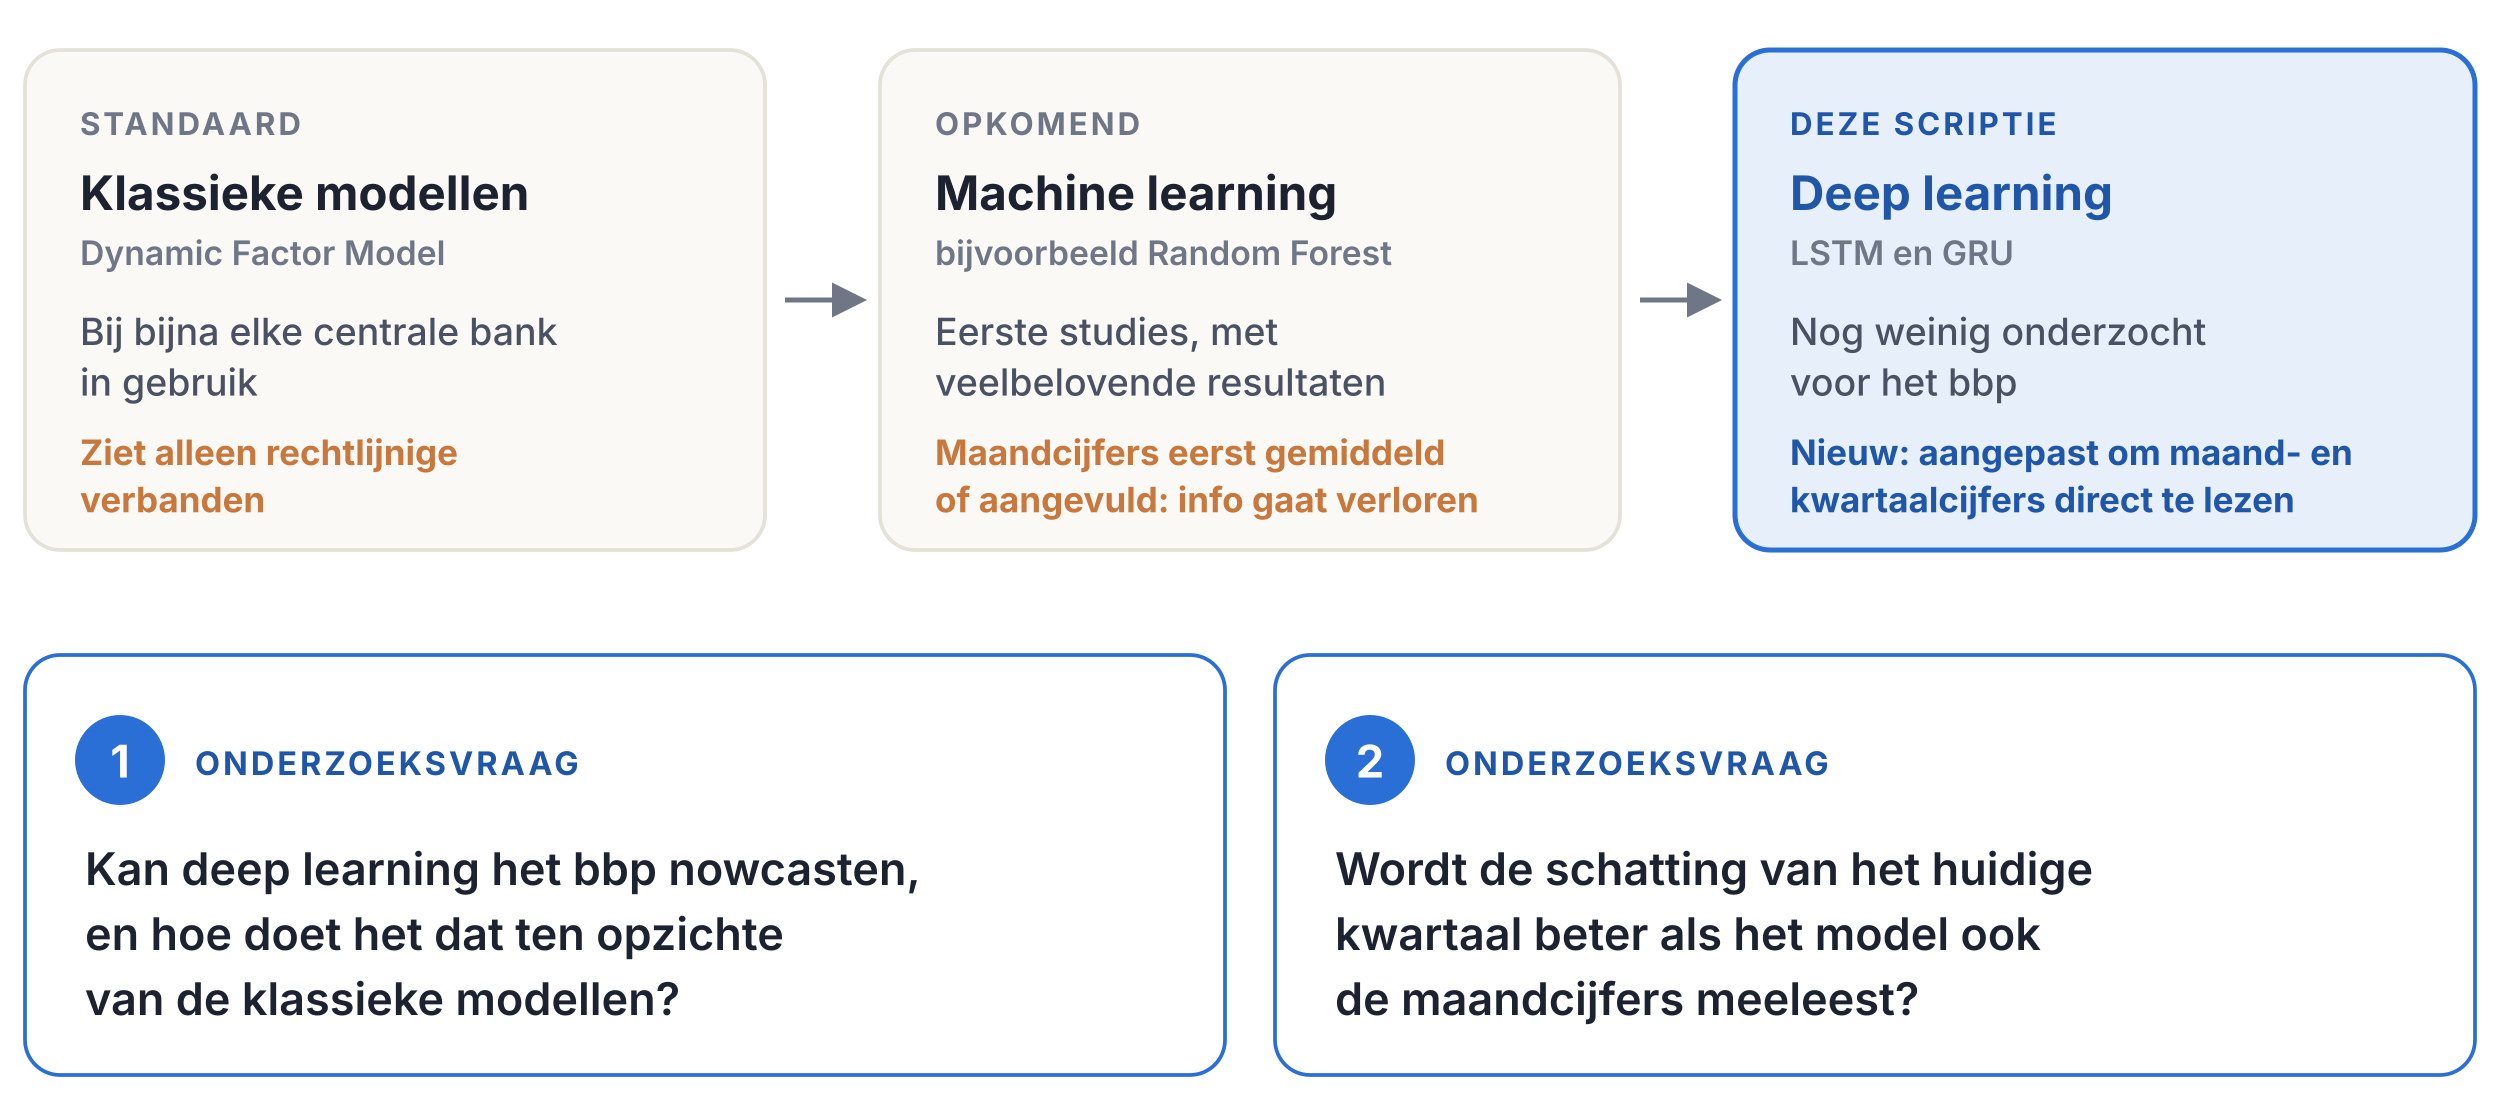
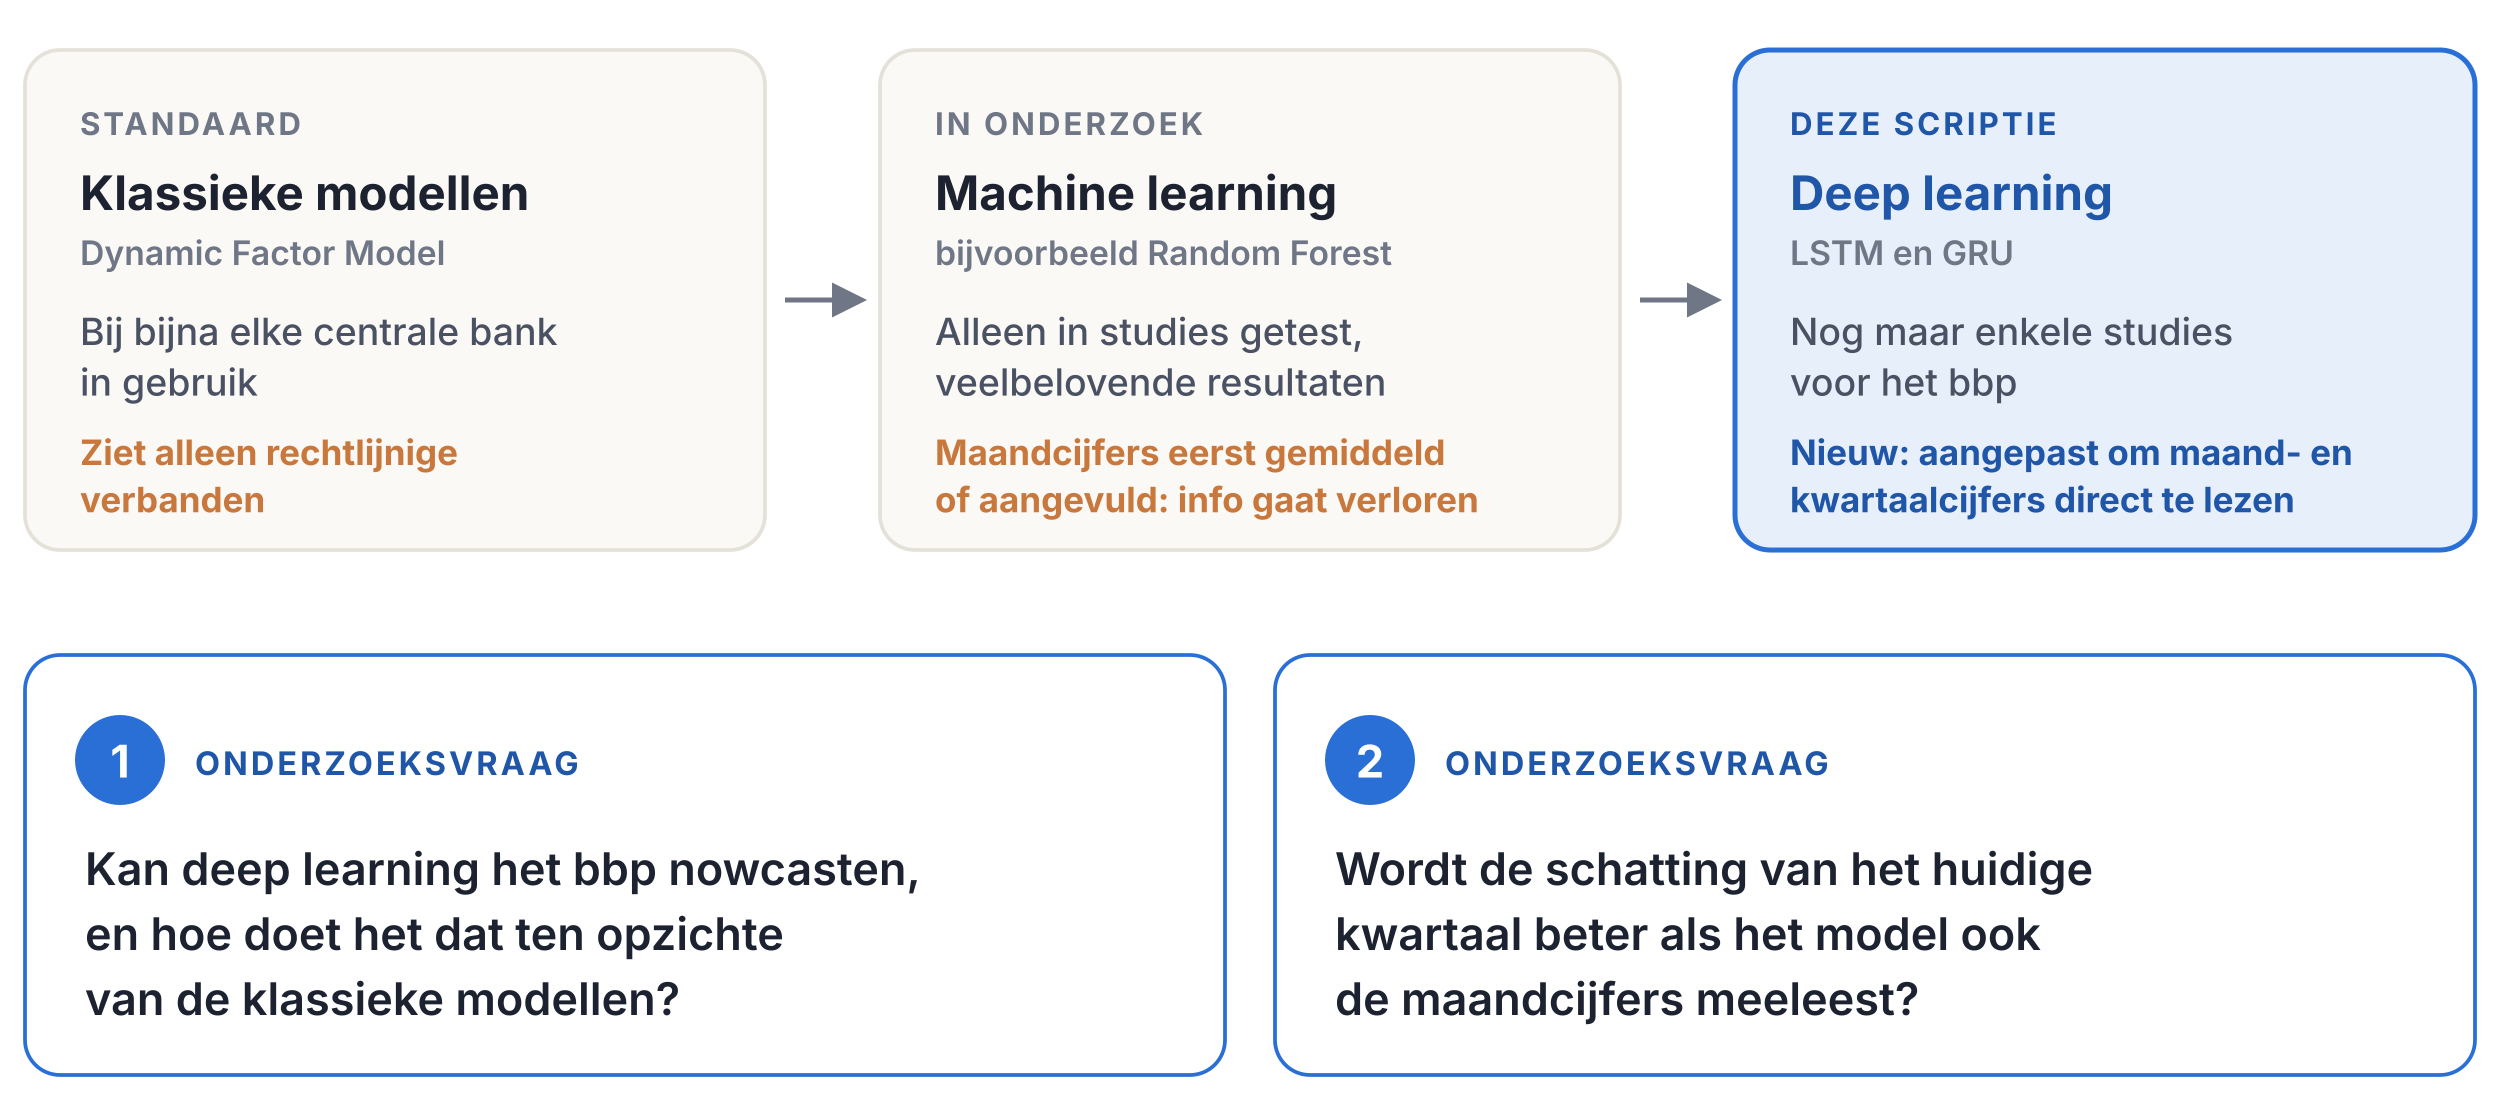
<svg xmlns="http://www.w3.org/2000/svg" viewBox="0 0 1000 440" width="1000" height="440" font-family="Inter, 'Segoe UI', Helvetica, Arial, sans-serif">
  <rect width="1000" height="440" fill="#ffffff" />
  <defs>
    <marker id="a" viewBox="0 0 10 10" refX="8" refY="5" markerWidth="7" markerHeight="7" orient="auto">
      <path d="M0,0 L10,5 L0,10 z" fill="#6f7686" />
    </marker>
  </defs>
  <rect x="10" y="20" width="296" height="200" rx="14" fill="#faf9f6" stroke="#e4e1d8" stroke-width="1.5" />
  <text x="32" y="54" font-size="12.5" fill="#6f7686" font-weight="700" text-anchor="start" letter-spacing="1.2">STANDAARD</text>
  <text x="32" y="84" font-size="19" fill="#1d2230" font-weight="700" text-anchor="start">Klassieke modellen</text>
  <text x="32" y="106" font-size="13.5" fill="#6f7686" font-weight="600" text-anchor="start">Dynamic Factor Model</text>
  <text x="32" y="138.0" font-size="15" fill="#4a5163" font-weight="500" text-anchor="start">Bij bijna elke centrale bank</text>
  <text x="32" y="158.25" font-size="15" fill="#4a5163" font-weight="500" text-anchor="start">in gebruik</text>
  <text x="32" y="186.0" font-size="14" fill="#c9783d" font-weight="700" text-anchor="start">Ziet alleen rechtlijnige</text>
  <text x="32" y="204.9" font-size="14" fill="#c9783d" font-weight="700" text-anchor="start">verbanden</text>
  <line x1="314" y1="120.0" x2="344" y2="120.0" stroke="#6f7686" stroke-width="2" marker-end="url(#a)" />
  <rect x="352" y="20" width="296" height="200" rx="14" fill="#faf9f6" stroke="#e4e1d8" stroke-width="1.5" />
-   <text x="374" y="54" font-size="12.5" fill="#6f7686" font-weight="700" text-anchor="start" letter-spacing="1.2">OPKOMEND</text>
+   <text x="374" y="54" font-size="12.5" fill="#6f7686" font-weight="700" text-anchor="start" letter-spacing="1.2">IN ONDERZOEK</text>
  <text x="374" y="84" font-size="19" fill="#1d2230" font-weight="700" text-anchor="start">Machine learning</text>
  <text x="374" y="106" font-size="13.5" fill="#6f7686" font-weight="600" text-anchor="start">bijvoorbeeld Random Forest</text>
-   <text x="374" y="138.0" font-size="15" fill="#4a5163" font-weight="500" text-anchor="start">Eerste studies, met</text>
+   <text x="374" y="138.0" font-size="15" fill="#4a5163" font-weight="500" text-anchor="start">Alleen in studies getest,</text>
  <text x="374" y="158.25" font-size="15" fill="#4a5163" font-weight="500" text-anchor="start">veelbelovende resultaten</text>
  <text x="374" y="186.0" font-size="14" fill="#c9783d" font-weight="700" text-anchor="start">Maandcijfers eerst gemiddeld</text>
  <text x="374" y="204.9" font-size="14" fill="#c9783d" font-weight="700" text-anchor="start">of aangevuld: info gaat verloren</text>
  <line x1="656" y1="120.0" x2="686" y2="120.0" stroke="#6f7686" stroke-width="2" marker-end="url(#a)" />
  <rect x="694" y="20" width="296" height="200" rx="14" fill="#e7effb" stroke="#2a6fd6" stroke-width="2" />
  <text x="716" y="54" font-size="12.5" fill="#1f56a8" font-weight="700" text-anchor="start" letter-spacing="1.2">DEZE SCRIPTIE</text>
  <text x="716" y="84" font-size="19" fill="#1f56a8" font-weight="700" text-anchor="start">Deep learning</text>
  <text x="716" y="106" font-size="13.5" fill="#6f7686" font-weight="600" text-anchor="start">LSTM en GRU</text>
-   <text x="716" y="138.0" font-size="15" fill="#4a5163" font-weight="500" text-anchor="start">Nog weinig onderzocht</text>
+   <text x="716" y="138.0" font-size="15" fill="#4a5163" font-weight="500" text-anchor="start">Nog maar enkele studies</text>
  <text x="716" y="158.25" font-size="15" fill="#4a5163" font-weight="500" text-anchor="start">voor het bbp</text>
  <text x="716" y="186.0" font-size="14" fill="#1f56a8" font-weight="700" text-anchor="start">Nieuw: aangepast om maand- en</text>
  <text x="716" y="204.9" font-size="14" fill="#1f56a8" font-weight="700" text-anchor="start">kwartaalcijfers direct te lezen</text>
  <rect x="10" y="262" width="480" height="168" rx="14" fill="#ffffff" stroke="#2a6fd6" stroke-width="1.5" />
  <circle cx="48" cy="304" r="18" fill="#2a6fd6" />
  <text x="48" y="311" font-size="18" fill="#ffffff" font-weight="700" text-anchor="middle">1</text>
  <text x="78" y="310" font-size="13" fill="#1f56a8" font-weight="700" text-anchor="start" letter-spacing="1.2">ONDERZOEKSVRAAG</text>
  <text x="34" y="354" font-size="18" fill="#1d2230" font-weight="600" text-anchor="start">Kan deep learning het bbp nowcasten,</text>
  <text x="34" y="380" font-size="18" fill="#1d2230" font-weight="600" text-anchor="start">en hoe doet het dat ten opzichte</text>
  <text x="34" y="406" font-size="18" fill="#1d2230" font-weight="600" text-anchor="start">van de klassieke modellen?</text>
  <rect x="510" y="262" width="480" height="168" rx="14" fill="#ffffff" stroke="#2a6fd6" stroke-width="1.5" />
  <circle cx="548" cy="304" r="18" fill="#2a6fd6" />
  <text x="548" y="311" font-size="18" fill="#ffffff" font-weight="700" text-anchor="middle">2</text>
  <text x="578" y="310" font-size="13" fill="#1f56a8" font-weight="700" text-anchor="start" letter-spacing="1.2">ONDERZOEKSVRAAG</text>
  <text x="534" y="354" font-size="18" fill="#1d2230" font-weight="600" text-anchor="start">Wordt de schatting van het huidige</text>
  <text x="534" y="380" font-size="18" fill="#1d2230" font-weight="600" text-anchor="start">kwartaal beter als het model ook</text>
  <text x="534" y="406" font-size="18" fill="#1d2230" font-weight="600" text-anchor="start">de maandcijfers meeleest?</text>
</svg>
